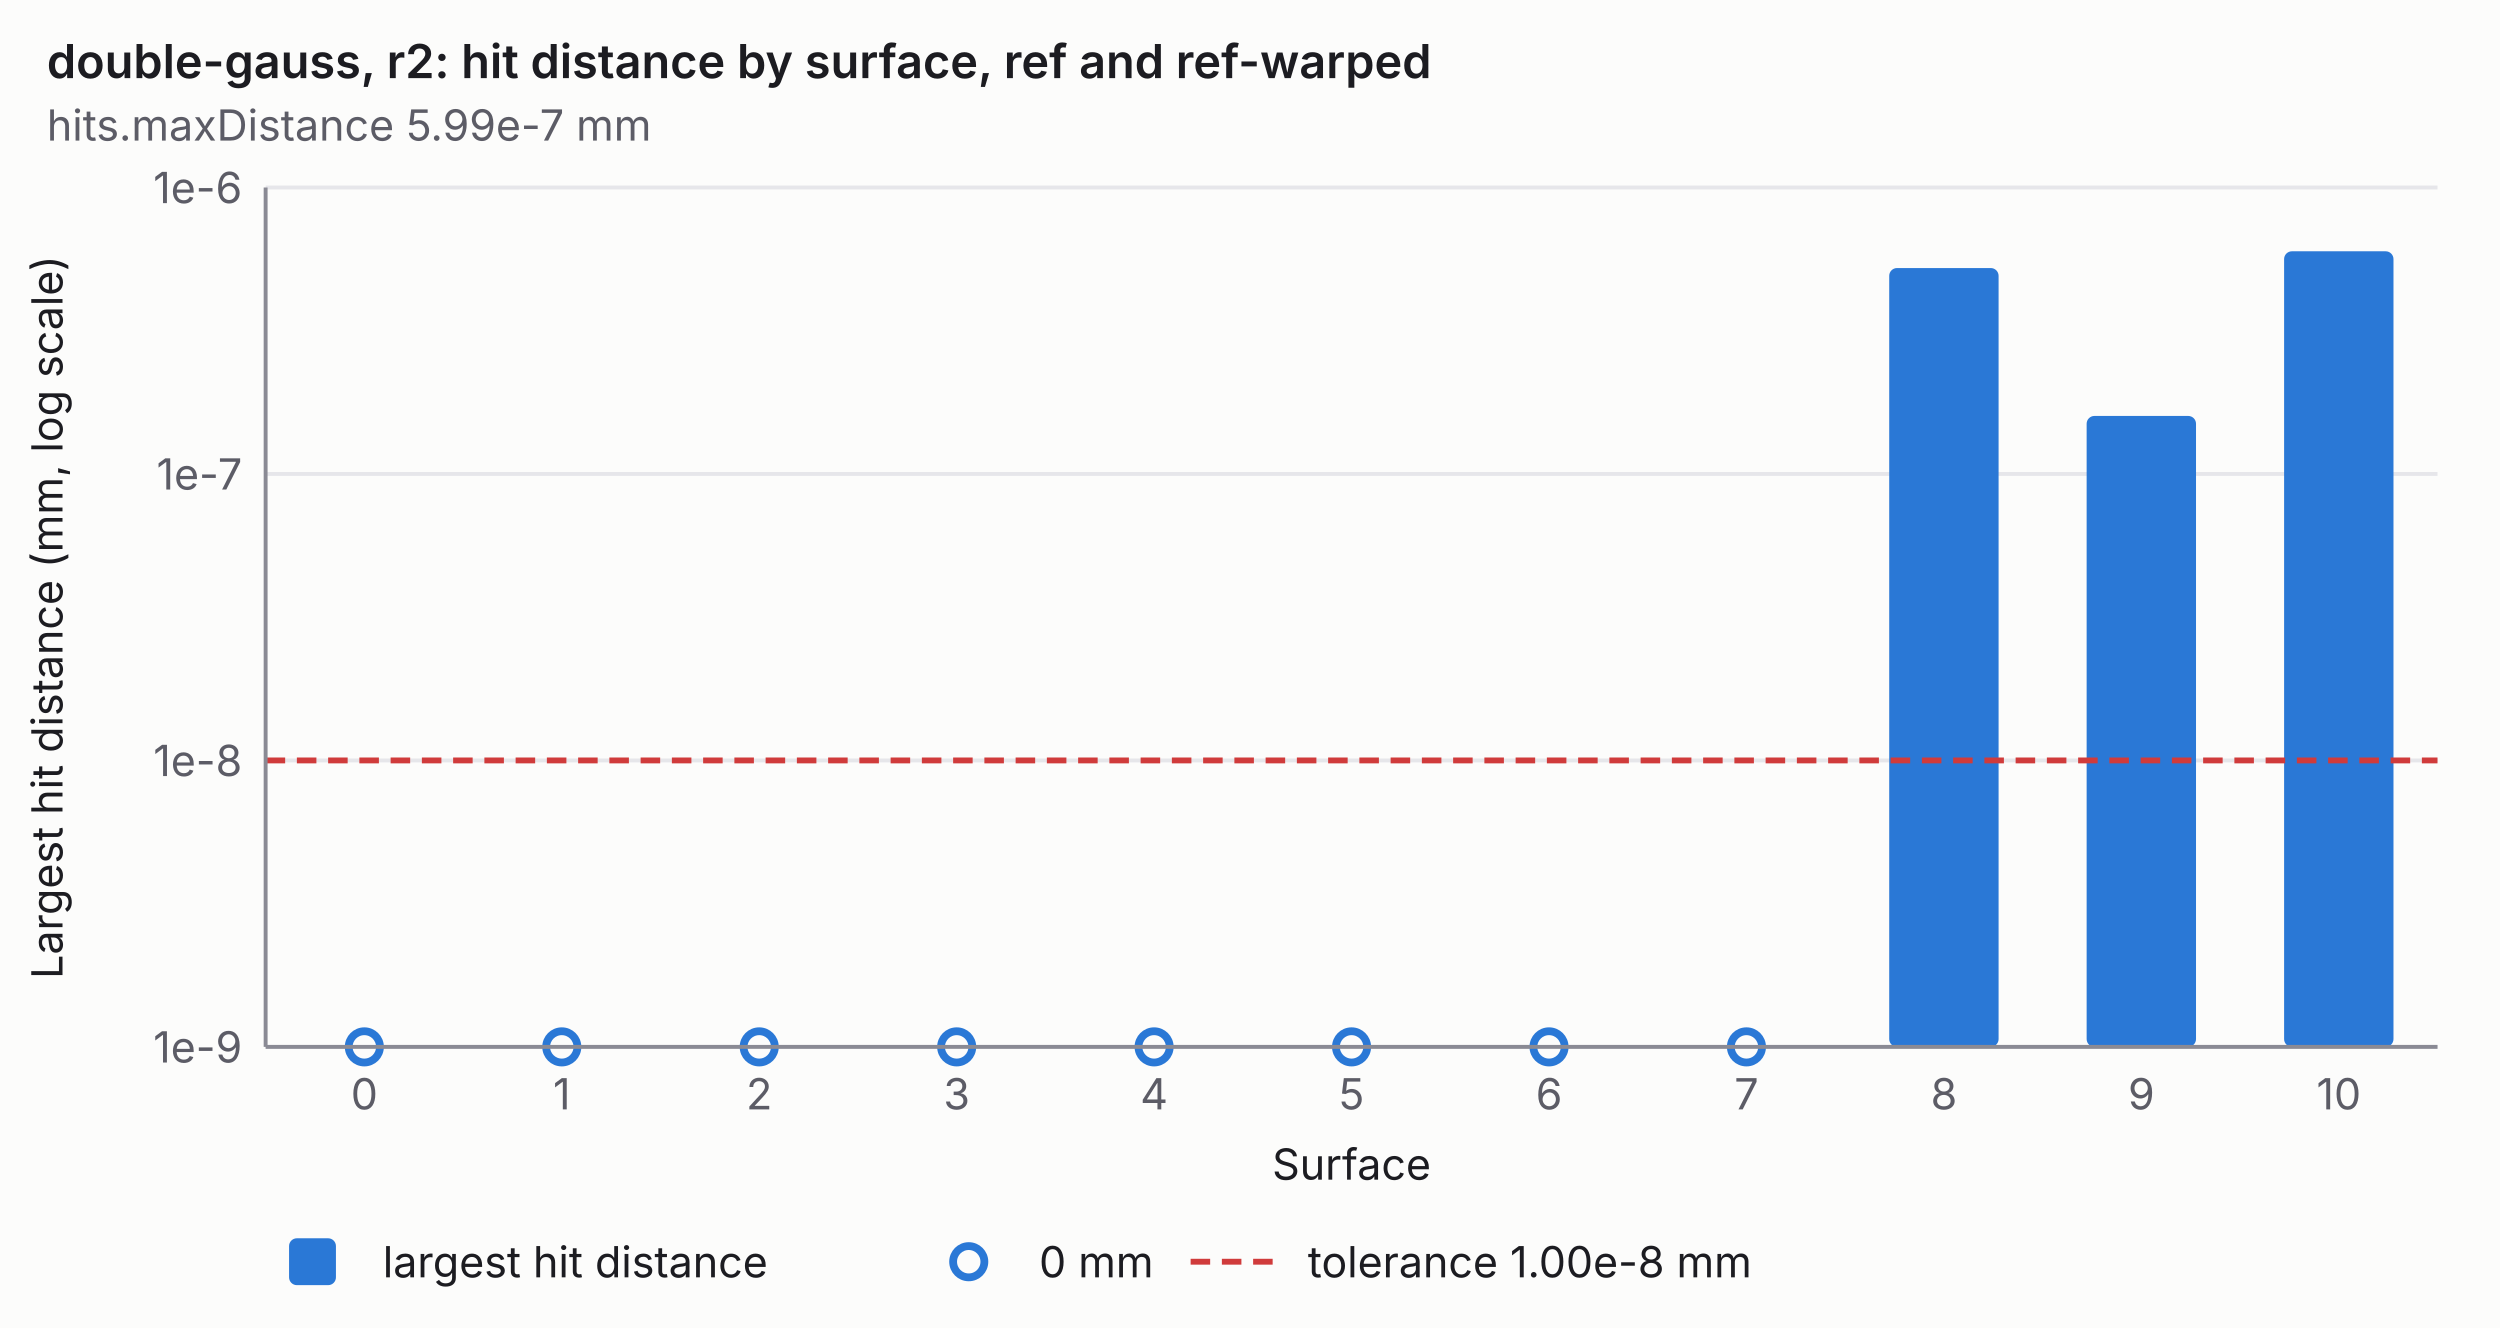
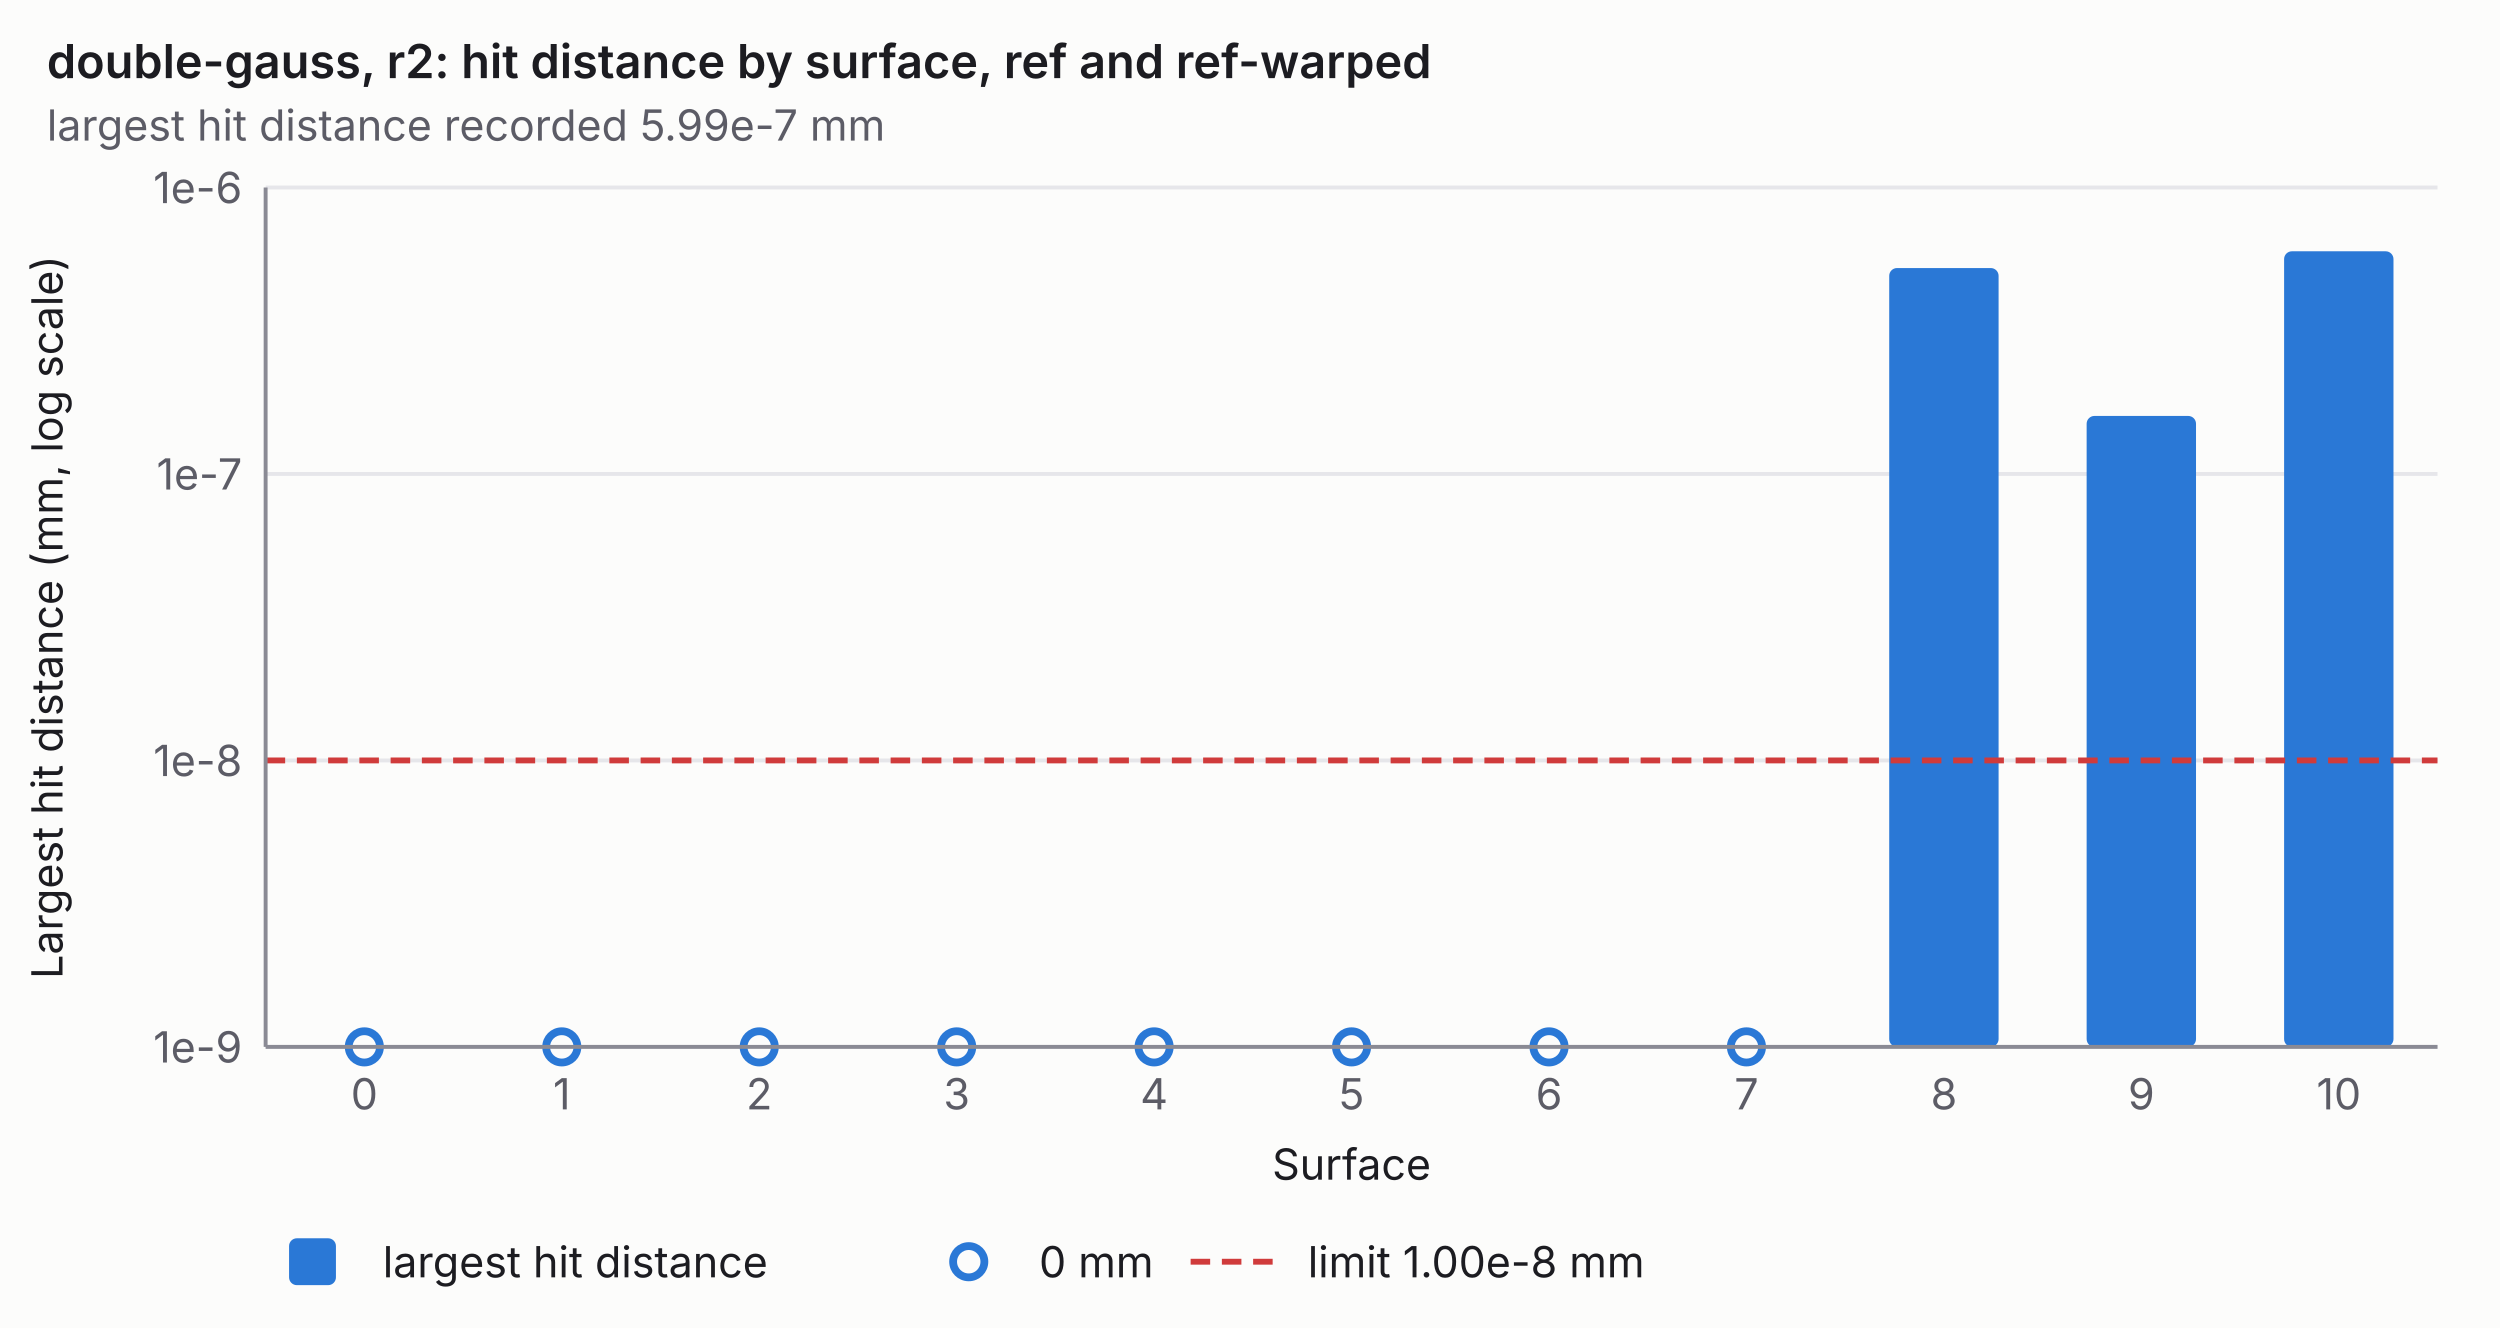
<svg xmlns="http://www.w3.org/2000/svg" class="lvc" width="640" height="340" viewBox="0 0 640 340" role="img">
  <style>.lvc{font:11px system-ui,-apple-system,'Segoe UI',sans-serif}
.lvc .bg{fill:#fcfcfb}
.lvc text{fill:#1c1c21}
.lvc text.muted{fill:#5c5c66}
.lvc text.head{font-weight:600;font-size:12px}
.lvc .grid{stroke:#e6e6ea;stroke-width:1}
.lvc .axis{stroke:#8a8a94;stroke-width:1}
.lvc .line{fill:none;stroke-width:2;stroke-linejoin:round;stroke-linecap:round}
.lvc .dash{stroke-dasharray:6 4}
.lvc .dot{stroke:#fcfcfb;stroke-width:1.5}
.lvc .band{fill:#eda100;fill-opacity:.16;stroke:#c98500;stroke-width:1;stroke-dasharray:2 3}
.lvc .zeroline{stroke:#5c5c66;stroke-width:1}
.lvc .gate{stroke:#d03b3b;stroke-width:1.5;stroke-dasharray:5 3;fill:none}
.lvc .bar{fill:#2a78d6}
.lvc .ring{fill:#fcfcfb;stroke:#2a78d6;stroke-width:2}
.lvc .none{stroke:#8a8a94;stroke-width:2}
.lvc .cell{stroke:#fcfcfb;stroke-width:2}
.lvc .cell.empty{fill:#f4f4f6}
.lvc text.vt{font-weight:600;text-anchor:middle}
.lvc .s0{stroke:#2a78d6}
.lvc .dot.s0{fill:#2a78d6}
.lvc .s1{stroke:#e2622d}
.lvc .dot.s1{fill:#e2622d}
.lvc .s2{stroke:#16996a}
.lvc .dot.s2{fill:#16996a}
.lvc .s3{stroke:#b47b00}
.lvc .dot.s3{fill:#b47b00}
.lvc .s4{stroke:#cf5f8e}
.lvc .dot.s4{fill:#cf5f8e}
.lvc .s5{stroke:#008300}
.lvc .dot.s5{fill:#008300}
.lvc .s6{stroke:#6250d6}
.lvc .dot.s6{fill:#6250d6}
.lvc .s7{stroke:#e34948}
.lvc .dot.s7{fill:#e34948}
.lvc .sx{stroke:#8a8a94}
.lvc .dot.sx{fill:#8a8a94}
.lvc .v-PASS{fill:#cdebcd}
.lvc text.t-PASS{fill:#0b3d0b}
.lvc .v-FLOOR{fill:#e3f2dc}
.lvc text.t-FLOOR{fill:#24451a}
.lvc .v-FAIL{fill:#f6cfcc}
.lvc text.t-FAIL{fill:#5c0f0b}
.lvc .v-ERROR{fill:#e9b7b3}
.lvc text.t-ERROR{fill:#4a0906}
.lvc .v-ATTENTION{fill:#fbe5ad}
.lvc text.t-ATTENTION{fill:#4a3600}
.lvc .v-RECORDED{fill:#e3e3ea}
.lvc text.t-RECORDED{fill:#2c2c33}
.lvc .v-UNSUPPORTED{fill:#ededf1}
.lvc text.t-UNSUPPORTED{fill:#45454e}
.lvc .v-BLOCKED{fill:#d9d9e1}
.lvc text.t-BLOCKED{fill:#2c2c33}
@media (prefers-color-scheme:dark){
.lvc .bg{fill:#1a1a19}
.lvc text{fill:#e7e7ec}
.lvc text.muted{fill:#a3a3ad}
.lvc .grid{stroke:#2e2e34}
.lvc .axis{stroke:#6b6b75}
.lvc .dot{stroke:#1a1a19}
.lvc .band{fill:#c98500;fill-opacity:.22;stroke:#eda100}
.lvc .zeroline{stroke:#a3a3ad}
.lvc .gate{stroke:#e66767}
.lvc .bar{fill:#3987e5}
.lvc .ring{fill:#1a1a19;stroke:#3987e5}
.lvc .none{stroke:#6b6b75}
.lvc .cell{stroke:#1a1a19}
.lvc .cell.empty{fill:#222226}
.lvc .s0{stroke:#3987e5}
.lvc .dot.s0{fill:#3987e5}
.lvc .s1{stroke:#d95926}
.lvc .dot.s1{fill:#d95926}
.lvc .s2{stroke:#199e70}
.lvc .dot.s2{fill:#199e70}
.lvc .s3{stroke:#c98500}
.lvc .dot.s3{fill:#c98500}
.lvc .s4{stroke:#d55181}
.lvc .dot.s4{fill:#d55181}
.lvc .s5{stroke:#008300}
.lvc .dot.s5{fill:#008300}
.lvc .s6{stroke:#9085e9}
.lvc .dot.s6{fill:#9085e9}
.lvc .s7{stroke:#e66767}
.lvc .dot.s7{fill:#e66767}
.lvc .sx{stroke:#6b6b75}
.lvc .dot.sx{fill:#6b6b75}
.lvc .v-PASS{fill:#1d4a22}
.lvc text.t-PASS{fill:#d9f2d9}
.lvc .v-FLOOR{fill:#2b4223}
.lvc text.t-FLOOR{fill:#e1efdb}
.lvc .v-FAIL{fill:#5a1d1a}
.lvc text.t-FAIL{fill:#ffdcd8}
.lvc .v-ERROR{fill:#6b2420}
.lvc text.t-ERROR{fill:#ffe3e0}
.lvc .v-ATTENTION{fill:#56420a}
.lvc text.t-ATTENTION{fill:#fbeac0}
.lvc .v-RECORDED{fill:#34343c}
.lvc text.t-RECORDED{fill:#e4e4ea}
.lvc .v-UNSUPPORTED{fill:#2a2a31}
.lvc text.t-UNSUPPORTED{fill:#c8c8d0}
.lvc .v-BLOCKED{fill:#3d3d46}
.lvc text.t-BLOCKED{fill:#e4e4ea}
}</style>
  <rect class="bg" x="0" y="0" width="640" height="340" />
  <text x="12" y="20" class="head">double-gauss, r2: hit distance by surface, ref and ref-warped</text>
  <line class="grid" x1="68" y1="268" x2="624" y2="268" />
  <text x="62" y="272" class="muted" text-anchor="end">1e-9</text>
  <line class="grid" x1="68" y1="194.67" x2="624" y2="194.67" />
  <text x="62" y="198.67" class="muted" text-anchor="end">1e-8</text>
  <line class="grid" x1="68" y1="121.33" x2="624" y2="121.33" />
  <text x="62" y="125.33" class="muted" text-anchor="end">1e-7</text>
  <line class="grid" x1="68" y1="48" x2="624" y2="48" />
  <text x="62" y="52" class="muted" text-anchor="end">1e-6</text>
  <circle class="ring" cx="93.27" cy="268" r="4" />
  <text x="93.27" y="284" class="muted" text-anchor="middle">0</text>
  <circle class="ring" cx="143.82" cy="268" r="4" />
  <text x="143.82" y="284" class="muted" text-anchor="middle">1</text>
  <circle class="ring" cx="194.36" cy="268" r="4" />
  <text x="194.36" y="284" class="muted" text-anchor="middle">2</text>
  <circle class="ring" cx="244.91" cy="268" r="4" />
  <text x="244.91" y="284" class="muted" text-anchor="middle">3</text>
  <circle class="ring" cx="295.45" cy="268" r="4" />
  <text x="295.45" y="284" class="muted" text-anchor="middle">4</text>
  <circle class="ring" cx="346" cy="268" r="4" />
  <text x="346" y="284" class="muted" text-anchor="middle">5</text>
  <circle class="ring" cx="396.55" cy="268" r="4" />
  <text x="396.55" y="284" class="muted" text-anchor="middle">6</text>
  <circle class="ring" cx="447.09" cy="268" r="4" />
  <text x="447.09" y="284" class="muted" text-anchor="middle">7</text>
  <rect class="bar" x="483.64" y="68.62" width="28" height="199.38" rx="2" />
  <text x="497.64" y="284" class="muted" text-anchor="middle">8</text>
  <rect class="bar" x="534.18" y="106.48" width="28" height="161.52" rx="2" />
  <text x="548.18" y="284" class="muted" text-anchor="middle">9</text>
  <rect class="bar" x="584.73" y="64.33" width="28" height="203.67" rx="2" />
  <text x="598.73" y="284" class="muted" text-anchor="middle">10</text>
  <line class="gate" x1="68" y1="194.67" x2="624" y2="194.67" />
  <line class="axis" x1="68" y1="268" x2="624" y2="268" />
  <line class="axis" x1="68" y1="48" x2="68" y2="268" />
  <text x="346" y="302" text-anchor="middle">Surface</text>
  <text x="16" y="158" text-anchor="middle" transform="rotate(-90 16 158)">Largest hit distance (mm, log scale)</text>
  <g>
    <rect class="bar" x="74" y="317" width="12" height="12" rx="2" />
    <text x="98" y="327">largest hit distance</text>
  </g>
  <g>
    <circle class="ring" cx="248" cy="323" r="4" />
    <text x="266" y="327">0 mm</text>
  </g>
  <g>
    <line class="gate" x1="304.8" y1="323" x2="328.8" y2="323" />
-     <text x="334.8" y="327">tolerance 1.00e-8 mm</text>
+     <text x="334.8" y="327">limit 1.00e-8 mm</text>
  </g>
  <g>
-     <text x="12" y="36" class="muted">hits.maxDistance 5.99e-7 mm</text>
+     <text x="12" y="36" class="muted">largest hit distance recorded 5.99e-7 mm</text>
  </g>
</svg>
